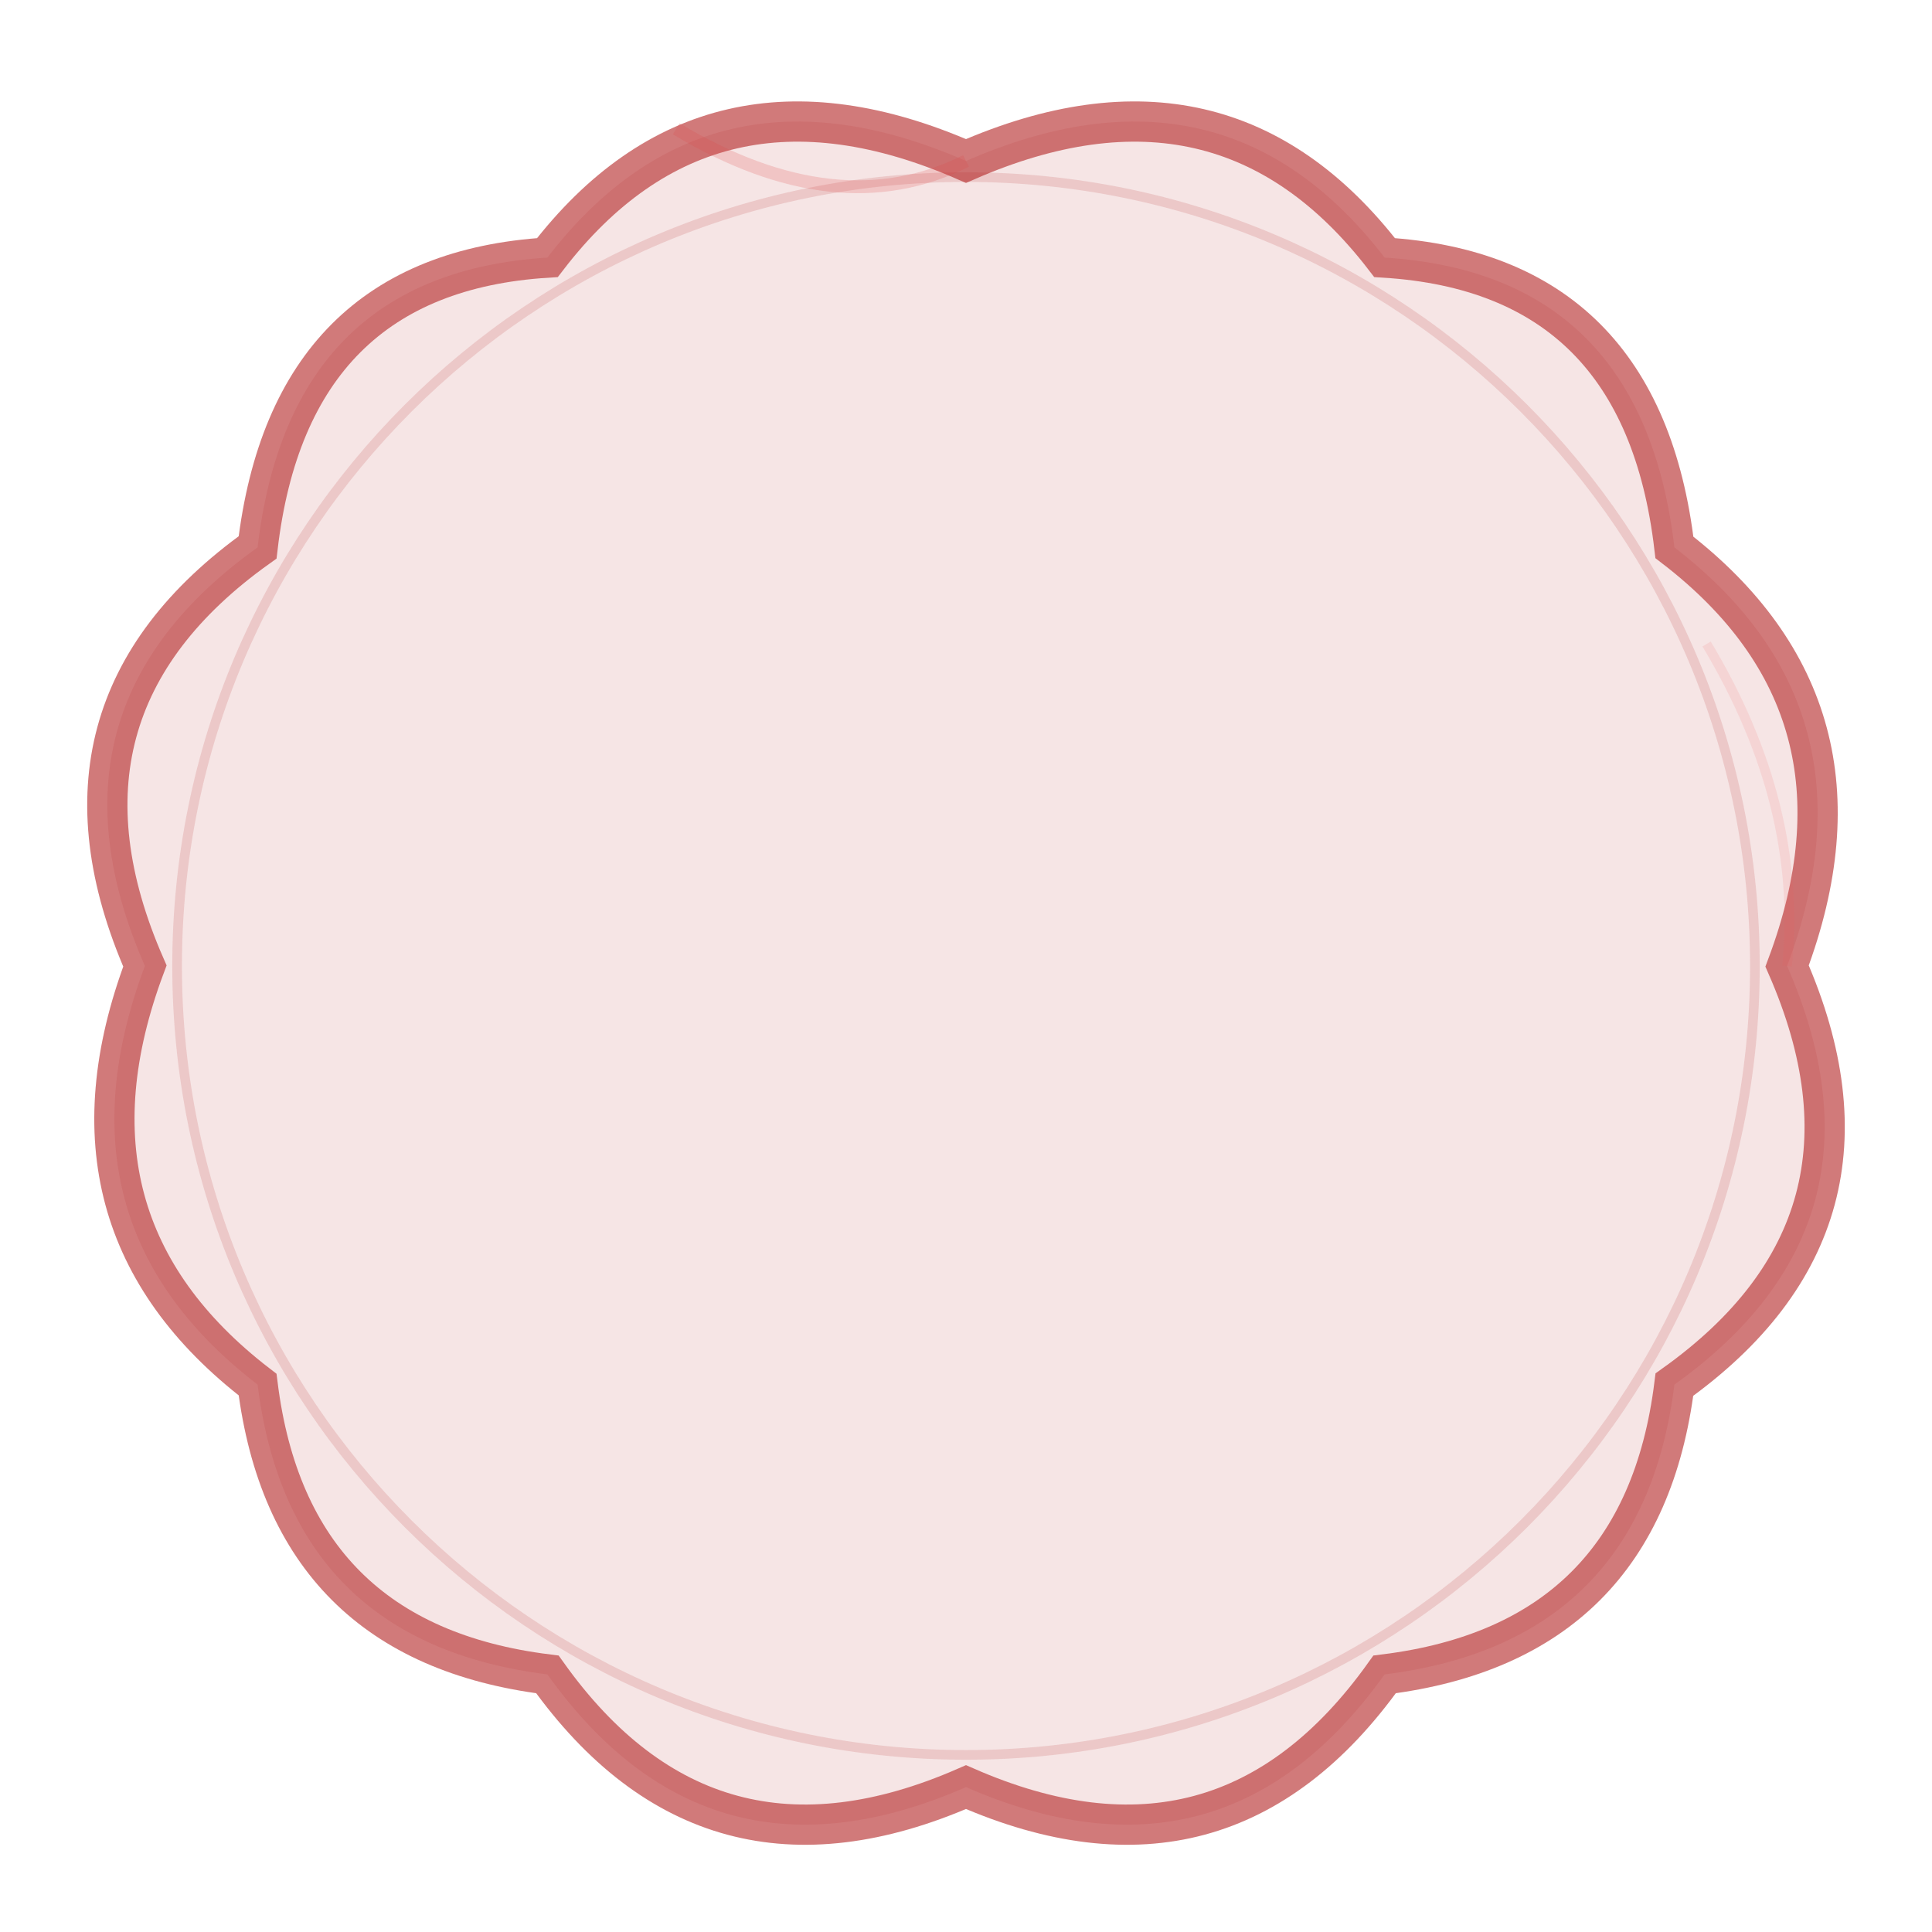
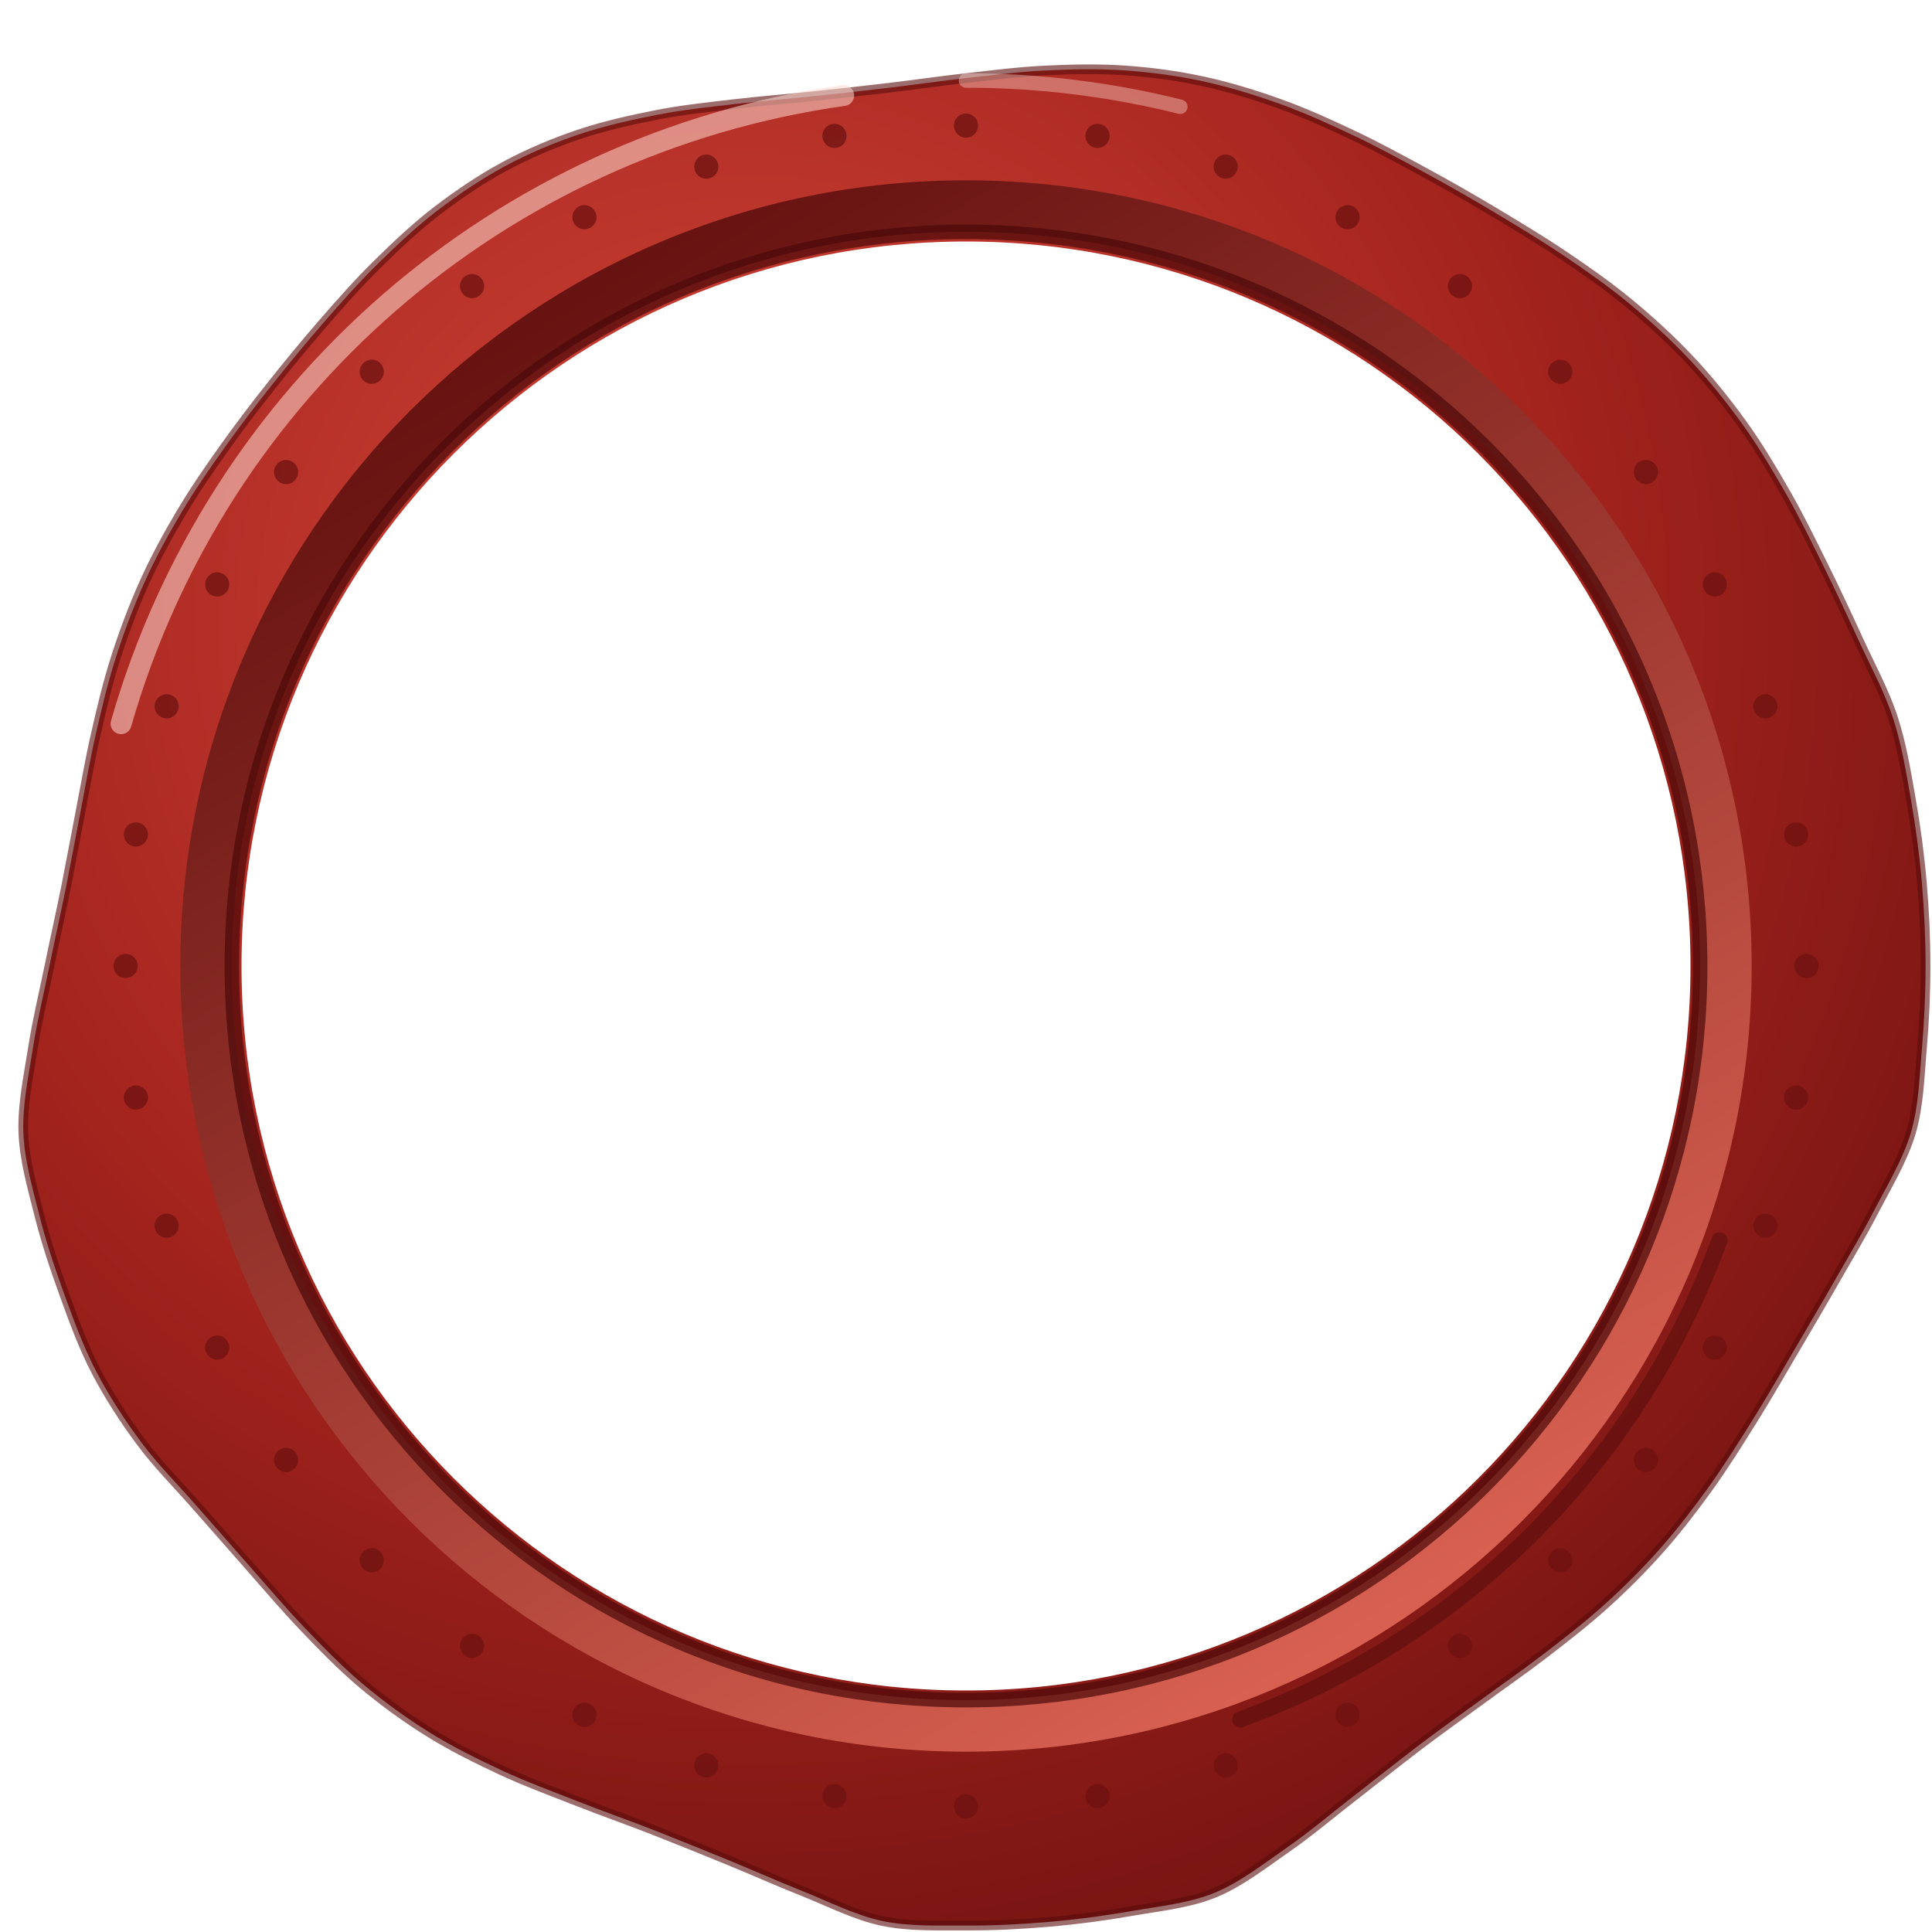
<svg xmlns="http://www.w3.org/2000/svg" viewBox="0 0 120 120" fill="none">
-   <path d="     M60 10     Q76 3, 86 16     Q102 17, 104 34     Q117 44, 111 60     Q118 76, 104 86     Q102 102, 86 104     Q76 118, 60 111     Q44 118, 34 104     Q18 102, 16 86     Q3 76, 9 60     Q2 44, 16 34     Q18 17, 34 16     Q44 3, 60 10Z" fill="#b22222" opacity="0.12" />
-   <path d="     M60 10     Q76 3, 86 16     Q102 17, 104 34     Q117 44, 111 60     Q118 76, 104 86     Q102 102, 86 104     Q76 118, 60 111     Q44 118, 34 104     Q18 102, 16 86     Q3 76, 9 60     Q2 44, 16 34     Q18 17, 34 16     Q44 3, 60 10Z" stroke="#b22222" stroke-width="2.5" fill="none" opacity="0.6" />
-   <circle cx="60" cy="60" r="49" stroke="#b22222" stroke-width="0.6" opacity="0.15" />
-   <path d="M42 8 Q52 14, 60 10" stroke="#d44" stroke-width="0.8" fill="none" opacity="0.2" />
-   <path d="M106 40 Q112 50, 111 60" stroke="#e55" stroke-width="0.6" fill="none" opacity="0.12" />
+   <defs>
+     <radialGradient id="wax" cx="0.38" cy="0.3" r="0.8">
+       <stop offset="0" stop-color="#d4473a" />
+       <stop offset="0.55" stop-color="#a3231d" />
+       <stop offset="1" stop-color="#6d1110" />
+     </radialGradient>
+     <linearGradient id="rim" x1="0.2" y1="0" x2="0.8" y2="1">
+       <stop offset="0" stop-color="#5e0d0c" />
+       <stop offset="1" stop-color="#e06656" />
+     </linearGradient>
+   </defs>
+   <path d="M119.6 60C119.6 61.73 119.52 63.46 119.37 65.19C119.22 66.91 119.18 68.69 118.69 70.35C118.2 72 117.24 73.58 116.44 75.12C115.64 76.67 114.75 78.15 113.91 79.62C113.07 81.09 112.22 82.53 111.38 83.96C110.54 85.39 109.72 86.82 108.85 88.21C107.98 89.6 107.11 90.99 106.16 92.32C105.2 93.65 104.2 94.96 103.12 96.18C102.04 97.4 100.87 98.57 99.66 99.66C98.45 100.75 97.16 101.75 95.87 102.74C94.58 103.73 93.25 104.65 91.94 105.61C90.63 106.57 89.31 107.5 88 108.5C86.69 109.5 85.39 110.54 84.05 111.58C82.7 112.62 81.37 113.76 79.93 114.76C78.49 115.76 77.03 116.91 75.43 117.57C73.83 118.22 72.06 118.39 70.35 118.69C68.64 118.99 66.91 119.22 65.19 119.37C63.46 119.52 61.73 119.61 60 119.6C58.27 119.59 56.5 119.67 54.81 119.32C53.12 118.96 51.48 118.11 49.87 117.47C48.26 116.83 46.7 116.13 45.13 115.49C43.57 114.85 42.03 114.23 40.48 113.62C38.93 113.02 37.37 112.47 35.82 111.86C34.27 111.25 32.69 110.67 31.16 109.96C29.64 109.25 28.1 108.49 26.67 107.6C25.24 106.71 23.85 105.7 22.56 104.62C21.27 103.54 20.08 102.31 18.91 101.09C17.74 99.87 16.65 98.58 15.53 97.31C14.41 96.04 13.3 94.78 12.17 93.49C11.04 92.2 9.8 90.96 8.77 89.58C7.74 88.2 6.78 86.72 5.98 85.19C5.18 83.66 4.58 82.01 3.99 80.38C3.4 78.75 2.85 77.11 2.43 75.43C2.01 73.75 1.51 72.05 1.45 70.32C1.39 68.59 1.78 66.79 2.05 65.07C2.32 63.35 2.73 61.66 3.07 60C3.41 58.34 3.77 56.73 4.1 55.11C4.42 53.49 4.71 51.91 5.02 50.31C5.33 48.71 5.6 47.11 5.97 45.52C6.33 43.93 6.71 42.34 7.21 40.79C7.71 39.24 8.29 37.69 8.96 36.2C9.63 34.71 10.41 33.27 11.25 31.86C12.09 30.45 13.02 29.1 13.97 27.77C14.92 26.44 15.91 25.14 16.93 23.86C17.95 22.58 18.99 21.31 20.07 20.07C21.15 18.83 22.25 17.58 23.43 16.42C24.61 15.26 25.83 14.1 27.15 13.09C28.47 12.08 29.87 11.13 31.33 10.34C32.79 9.55 34.35 8.89 35.92 8.36C37.49 7.83 39.14 7.46 40.76 7.14C42.38 6.82 44.03 6.65 45.65 6.46C47.27 6.27 48.87 6.15 50.47 5.98C52.07 5.81 53.64 5.64 55.23 5.45C56.82 5.26 58.39 5.03 60 4.85C61.61 4.67 63.24 4.46 64.87 4.38C66.51 4.3 68.17 4.26 69.81 4.37C71.45 4.48 73.11 4.7 74.72 5.05C76.33 5.4 77.93 5.89 79.49 6.45C81.05 7.01 82.56 7.7 84.06 8.41C85.56 9.12 87 9.91 88.46 10.7C89.91 11.49 91.36 12.31 92.79 13.17C94.22 14.03 95.66 14.89 97.06 15.83C98.46 16.77 99.86 17.75 101.17 18.83C102.48 19.91 103.75 21.07 104.92 22.31C106.09 23.55 107.17 24.89 108.17 26.27C109.17 27.65 110.05 29.13 110.9 30.61C111.75 32.09 112.5 33.63 113.26 35.16C114.02 36.69 114.74 38.24 115.46 39.81C116.18 41.38 117.03 42.93 117.57 44.57C118.11 46.21 118.39 47.94 118.69 49.65C118.99 51.36 119.22 53.09 119.37 54.81C119.52 56.54 119.6 58.27 119.6 60Z M15 60a45 45 0 1 0 90 0a45 45 0 1 0 -90 0Z" fill="url(#wax)" fill-rule="evenodd" />
+   <path d="M119.6 60C119.6 61.73 119.52 63.46 119.37 65.19C119.22 66.91 119.18 68.69 118.69 70.35C118.2 72 117.24 73.58 116.44 75.12C115.64 76.67 114.75 78.15 113.91 79.62C113.07 81.09 112.22 82.53 111.38 83.96C110.54 85.39 109.72 86.82 108.85 88.21C107.98 89.6 107.11 90.99 106.16 92.32C105.2 93.65 104.2 94.96 103.12 96.18C102.04 97.4 100.87 98.57 99.66 99.66C98.45 100.75 97.16 101.75 95.87 102.74C94.58 103.73 93.25 104.65 91.94 105.61C90.63 106.57 89.31 107.5 88 108.5C86.69 109.5 85.39 110.54 84.05 111.58C82.7 112.62 81.37 113.76 79.93 114.76C78.49 115.76 77.03 116.91 75.43 117.57C73.83 118.22 72.06 118.39 70.35 118.69C68.64 118.99 66.91 119.22 65.19 119.37C63.46 119.52 61.73 119.61 60 119.6C58.27 119.59 56.5 119.67 54.81 119.32C53.12 118.96 51.48 118.11 49.87 117.47C48.26 116.83 46.7 116.13 45.13 115.49C43.57 114.85 42.03 114.23 40.48 113.62C38.93 113.02 37.37 112.47 35.82 111.86C34.27 111.25 32.69 110.67 31.16 109.96C29.64 109.25 28.1 108.49 26.67 107.6C25.24 106.71 23.85 105.7 22.56 104.62C21.27 103.54 20.08 102.31 18.91 101.09C17.74 99.87 16.65 98.58 15.53 97.31C14.41 96.04 13.3 94.78 12.17 93.49C11.04 92.2 9.8 90.96 8.77 89.58C7.74 88.2 6.78 86.72 5.98 85.19C5.18 83.66 4.58 82.01 3.99 80.38C3.4 78.75 2.85 77.11 2.43 75.43C2.01 73.75 1.51 72.05 1.45 70.32C1.39 68.59 1.78 66.79 2.05 65.07C2.32 63.35 2.73 61.66 3.07 60C3.41 58.34 3.77 56.73 4.1 55.11C4.42 53.49 4.71 51.91 5.02 50.31C5.33 48.71 5.6 47.11 5.97 45.52C6.33 43.93 6.71 42.34 7.21 40.79C7.71 39.24 8.29 37.69 8.96 36.2C9.63 34.71 10.41 33.27 11.25 31.86C12.09 30.45 13.02 29.1 13.97 27.77C14.92 26.44 15.91 25.14 16.93 23.86C17.95 22.58 18.99 21.31 20.07 20.07C21.15 18.83 22.25 17.58 23.43 16.42C24.61 15.26 25.83 14.1 27.15 13.09C28.47 12.08 29.87 11.13 31.33 10.34C32.79 9.55 34.35 8.89 35.92 8.36C37.49 7.83 39.14 7.46 40.76 7.14C42.38 6.82 44.03 6.65 45.65 6.46C47.27 6.27 48.87 6.15 50.47 5.98C52.07 5.81 53.64 5.64 55.23 5.45C56.82 5.26 58.39 5.03 60 4.85C61.61 4.67 63.24 4.46 64.87 4.38C66.51 4.3 68.17 4.26 69.81 4.37C71.45 4.48 73.11 4.7 74.72 5.05C76.33 5.4 77.93 5.89 79.49 6.45C81.05 7.01 82.56 7.7 84.06 8.41C85.56 9.12 87 9.91 88.46 10.7C89.91 11.49 91.36 12.31 92.79 13.17C94.22 14.03 95.66 14.89 97.06 15.83C98.46 16.77 99.86 17.75 101.17 18.83C102.48 19.91 103.75 21.07 104.92 22.31C106.09 23.55 107.17 24.89 108.17 26.27C109.17 27.65 110.05 29.13 110.9 30.61C111.75 32.09 112.5 33.63 113.26 35.16C114.02 36.69 114.74 38.24 115.46 39.81C116.18 41.38 117.03 42.93 117.57 44.57C118.11 46.21 118.39 47.94 118.69 49.65C118.99 51.36 119.22 53.09 119.37 54.81C119.52 56.54 119.6 58.27 119.6 60Z" stroke="#5a0c0b" stroke-width="0.6" opacity="0.6" />
+   <circle cx="60" cy="60" r="47.2" stroke="url(#rim)" stroke-width="3.2" />
+   <circle cx="60" cy="60" r="45.6" stroke="#4a0908" stroke-width="0.9" opacity="0.7" />
+   <g fill="#6d1110" opacity="0.75">
+     <circle cx="112.2" cy="60" r="0.75" />
+     <circle cx="111.56" cy="68.17" r="0.75" />
+     <circle cx="109.65" cy="76.13" r="0.75" />
+     <circle cx="106.51" cy="83.7" r="0.75" />
+     <circle cx="102.23" cy="90.68" r="0.75" />
+     <circle cx="96.91" cy="96.91" r="0.75" />
+     <circle cx="90.68" cy="102.23" r="0.75" />
+     <circle cx="83.7" cy="106.51" r="0.75" />
+     <circle cx="76.13" cy="109.65" r="0.75" />
+     <circle cx="68.17" cy="111.56" r="0.75" />
+     <circle cx="60" cy="112.2" r="0.75" />
+     <circle cx="51.83" cy="111.56" r="0.75" />
+     <circle cx="43.87" cy="109.65" r="0.75" />
+     <circle cx="36.3" cy="106.51" r="0.75" />
+     <circle cx="29.32" cy="102.23" r="0.75" />
+     <circle cx="23.09" cy="96.91" r="0.75" />
+     <circle cx="17.77" cy="90.68" r="0.75" />
+     <circle cx="13.49" cy="83.7" r="0.75" />
+     <circle cx="10.35" cy="76.13" r="0.75" />
+     <circle cx="8.44" cy="68.17" r="0.75" />
+     <circle cx="7.8" cy="60" r="0.75" />
+     <circle cx="8.44" cy="51.83" r="0.75" />
+     <circle cx="10.35" cy="43.87" r="0.75" />
+     <circle cx="13.49" cy="36.3" r="0.75" />
+     <circle cx="17.77" cy="29.32" r="0.75" />
+     <circle cx="23.09" cy="23.09" r="0.75" />
+     <circle cx="29.32" cy="17.77" r="0.75" />
+     <circle cx="36.3" cy="13.49" r="0.75" />
+     <circle cx="43.87" cy="10.35" r="0.75" />
+     <circle cx="51.83" cy="8.44" r="0.75" />
+     <circle cx="60" cy="7.8" r="0.75" />
+     <circle cx="68.17" cy="8.44" r="0.75" />
+     <circle cx="76.13" cy="10.35" r="0.75" />
+     <circle cx="83.7" cy="13.49" r="0.75" />
+     <circle cx="90.68" cy="17.77" r="0.75" />
+     <circle cx="96.91" cy="23.09" r="0.75" />
+     <circle cx="102.23" cy="29.32" r="0.75" />
+     <circle cx="106.51" cy="36.3" r="0.75" />
+     <circle cx="109.65" cy="43.87" r="0.75" />
+     <circle cx="111.56" cy="51.83" r="0.75" />
+   </g>
+   <path d="M7.52 44.95A54.6 54.6 0 0 1 52.4 5.93" stroke="#ffd9cf" stroke-width="1.3" stroke-linecap="round" opacity="0.55" />
+   <path d="M60 5A55 55 0 0 1 73.31 6.63" stroke="#ffd9cf" stroke-width="0.9" stroke-linecap="round" opacity="0.4" />
+   <path d="M106.8 77.03A49.8 49.8 0 0 1 77.03 106.8" stroke="#3a0605" stroke-width="1" stroke-linecap="round" opacity="0.35" />
</svg>
